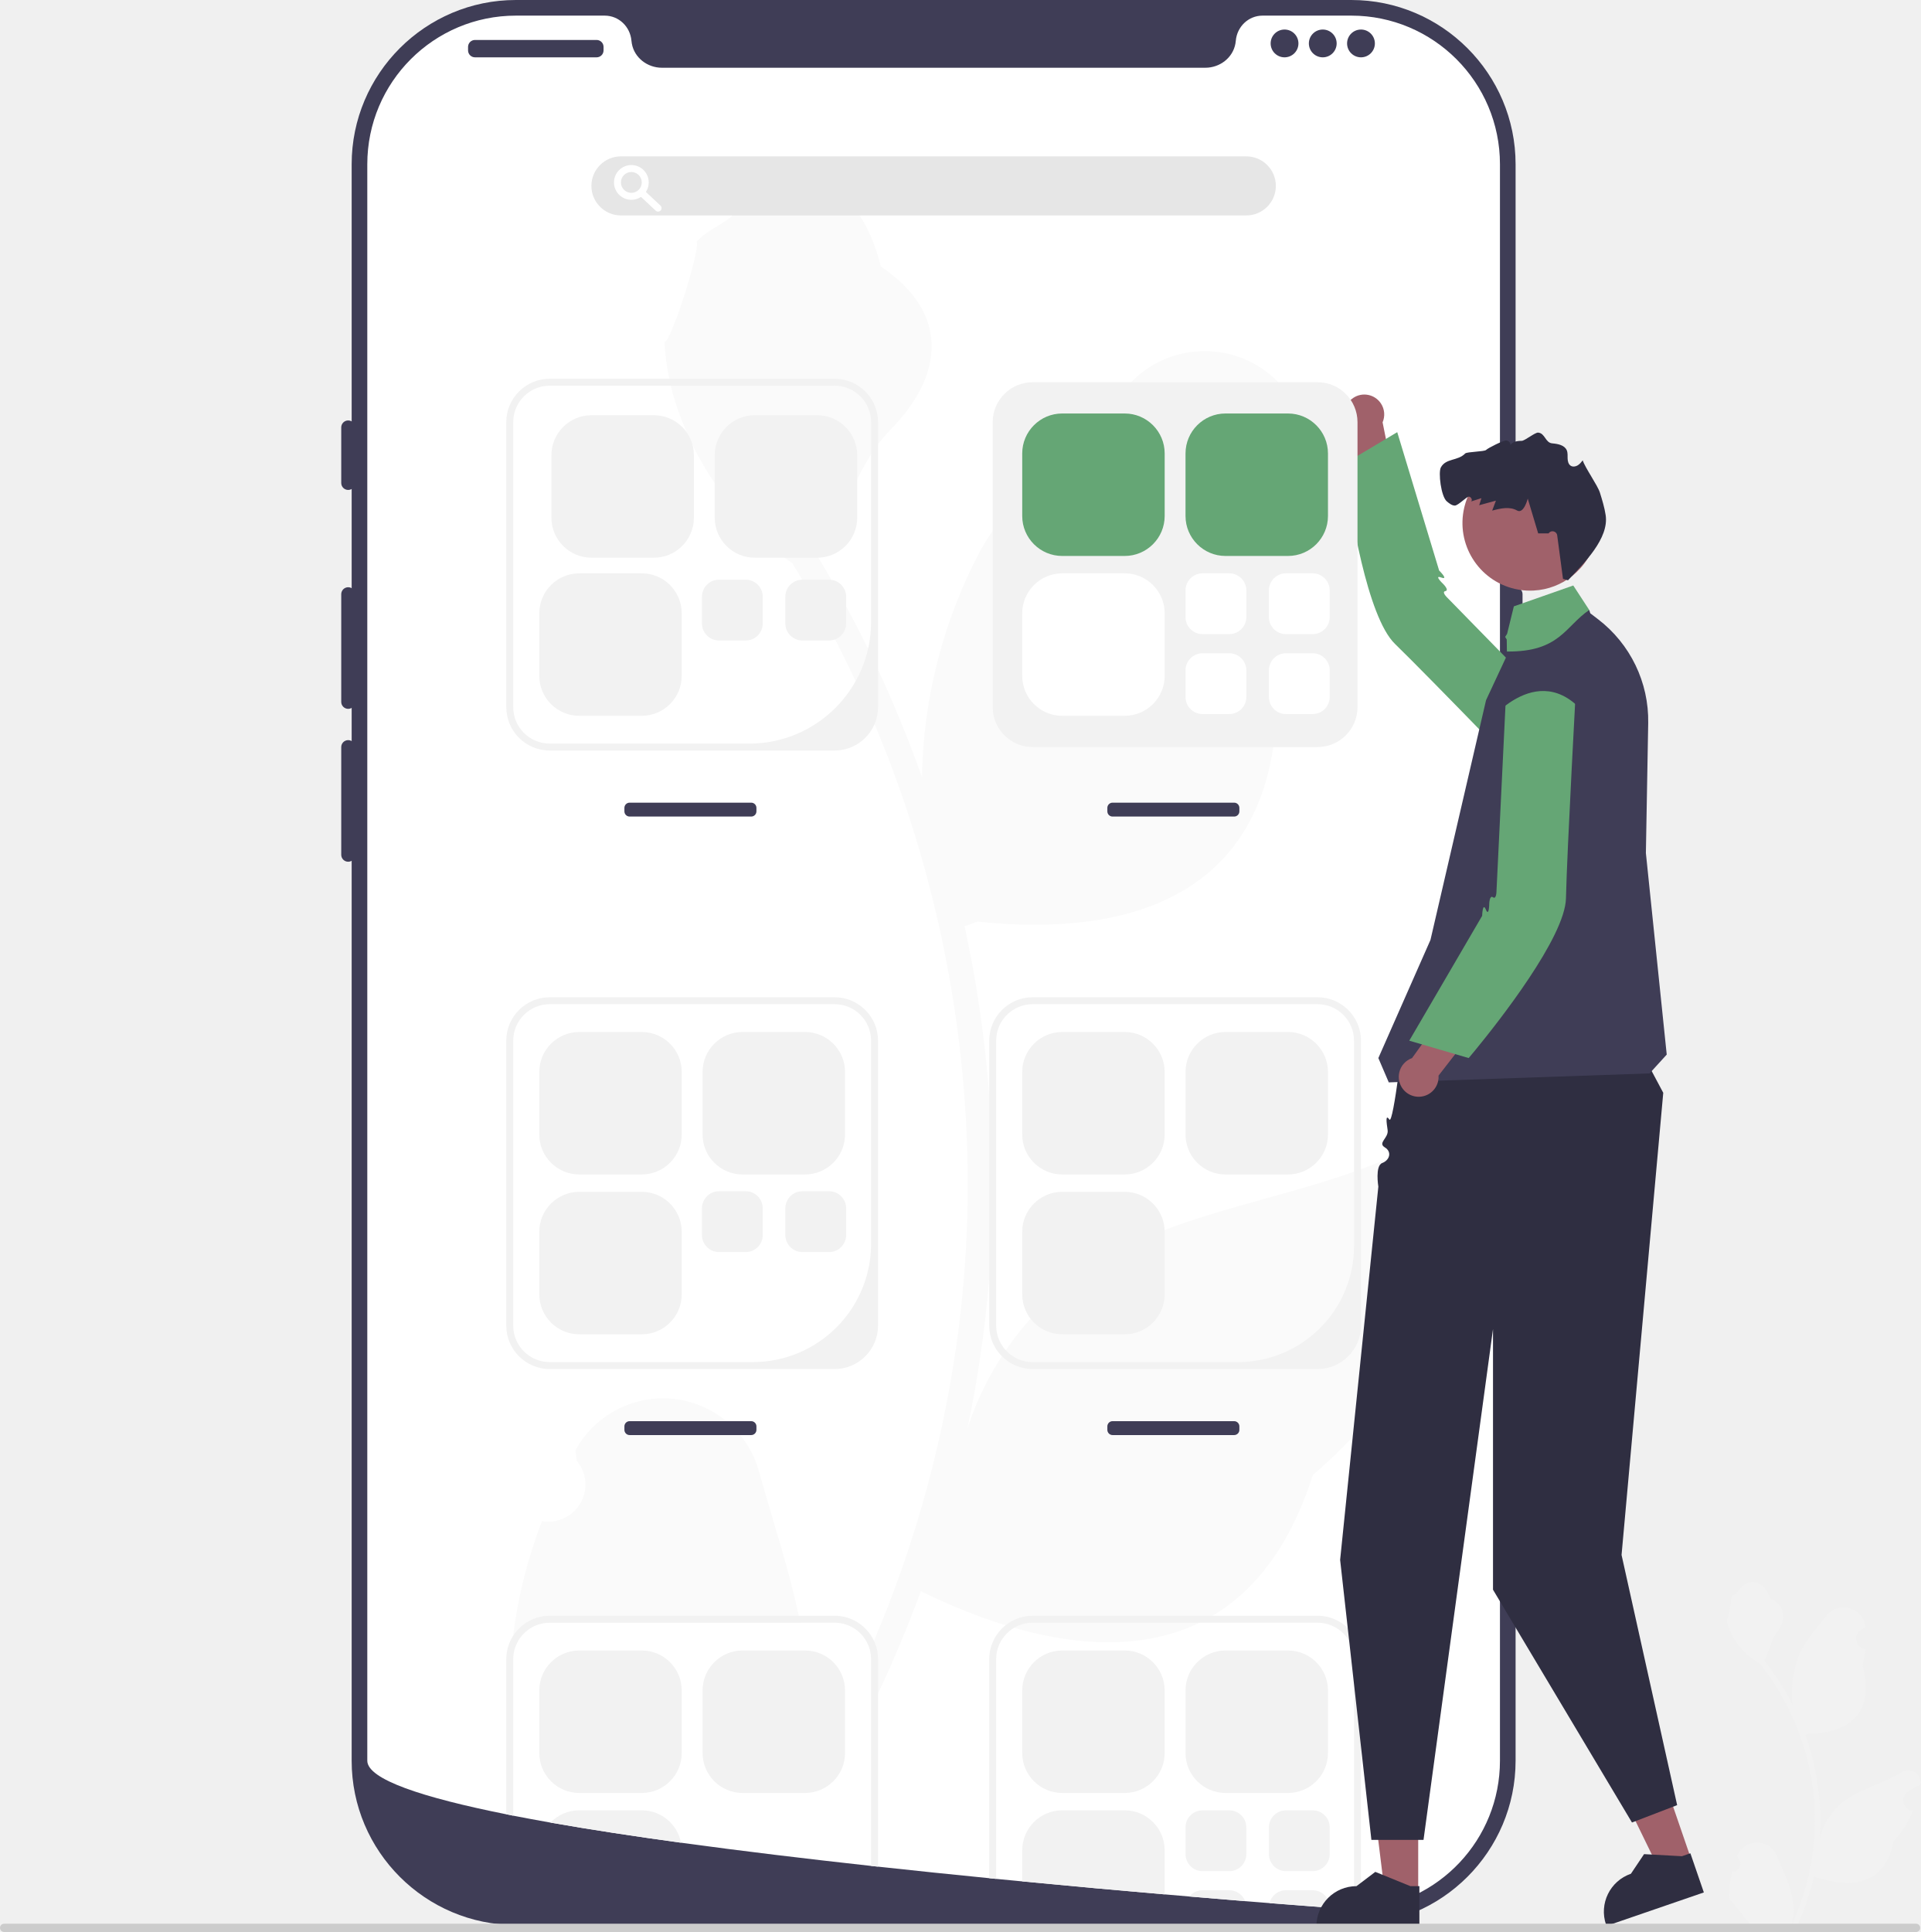
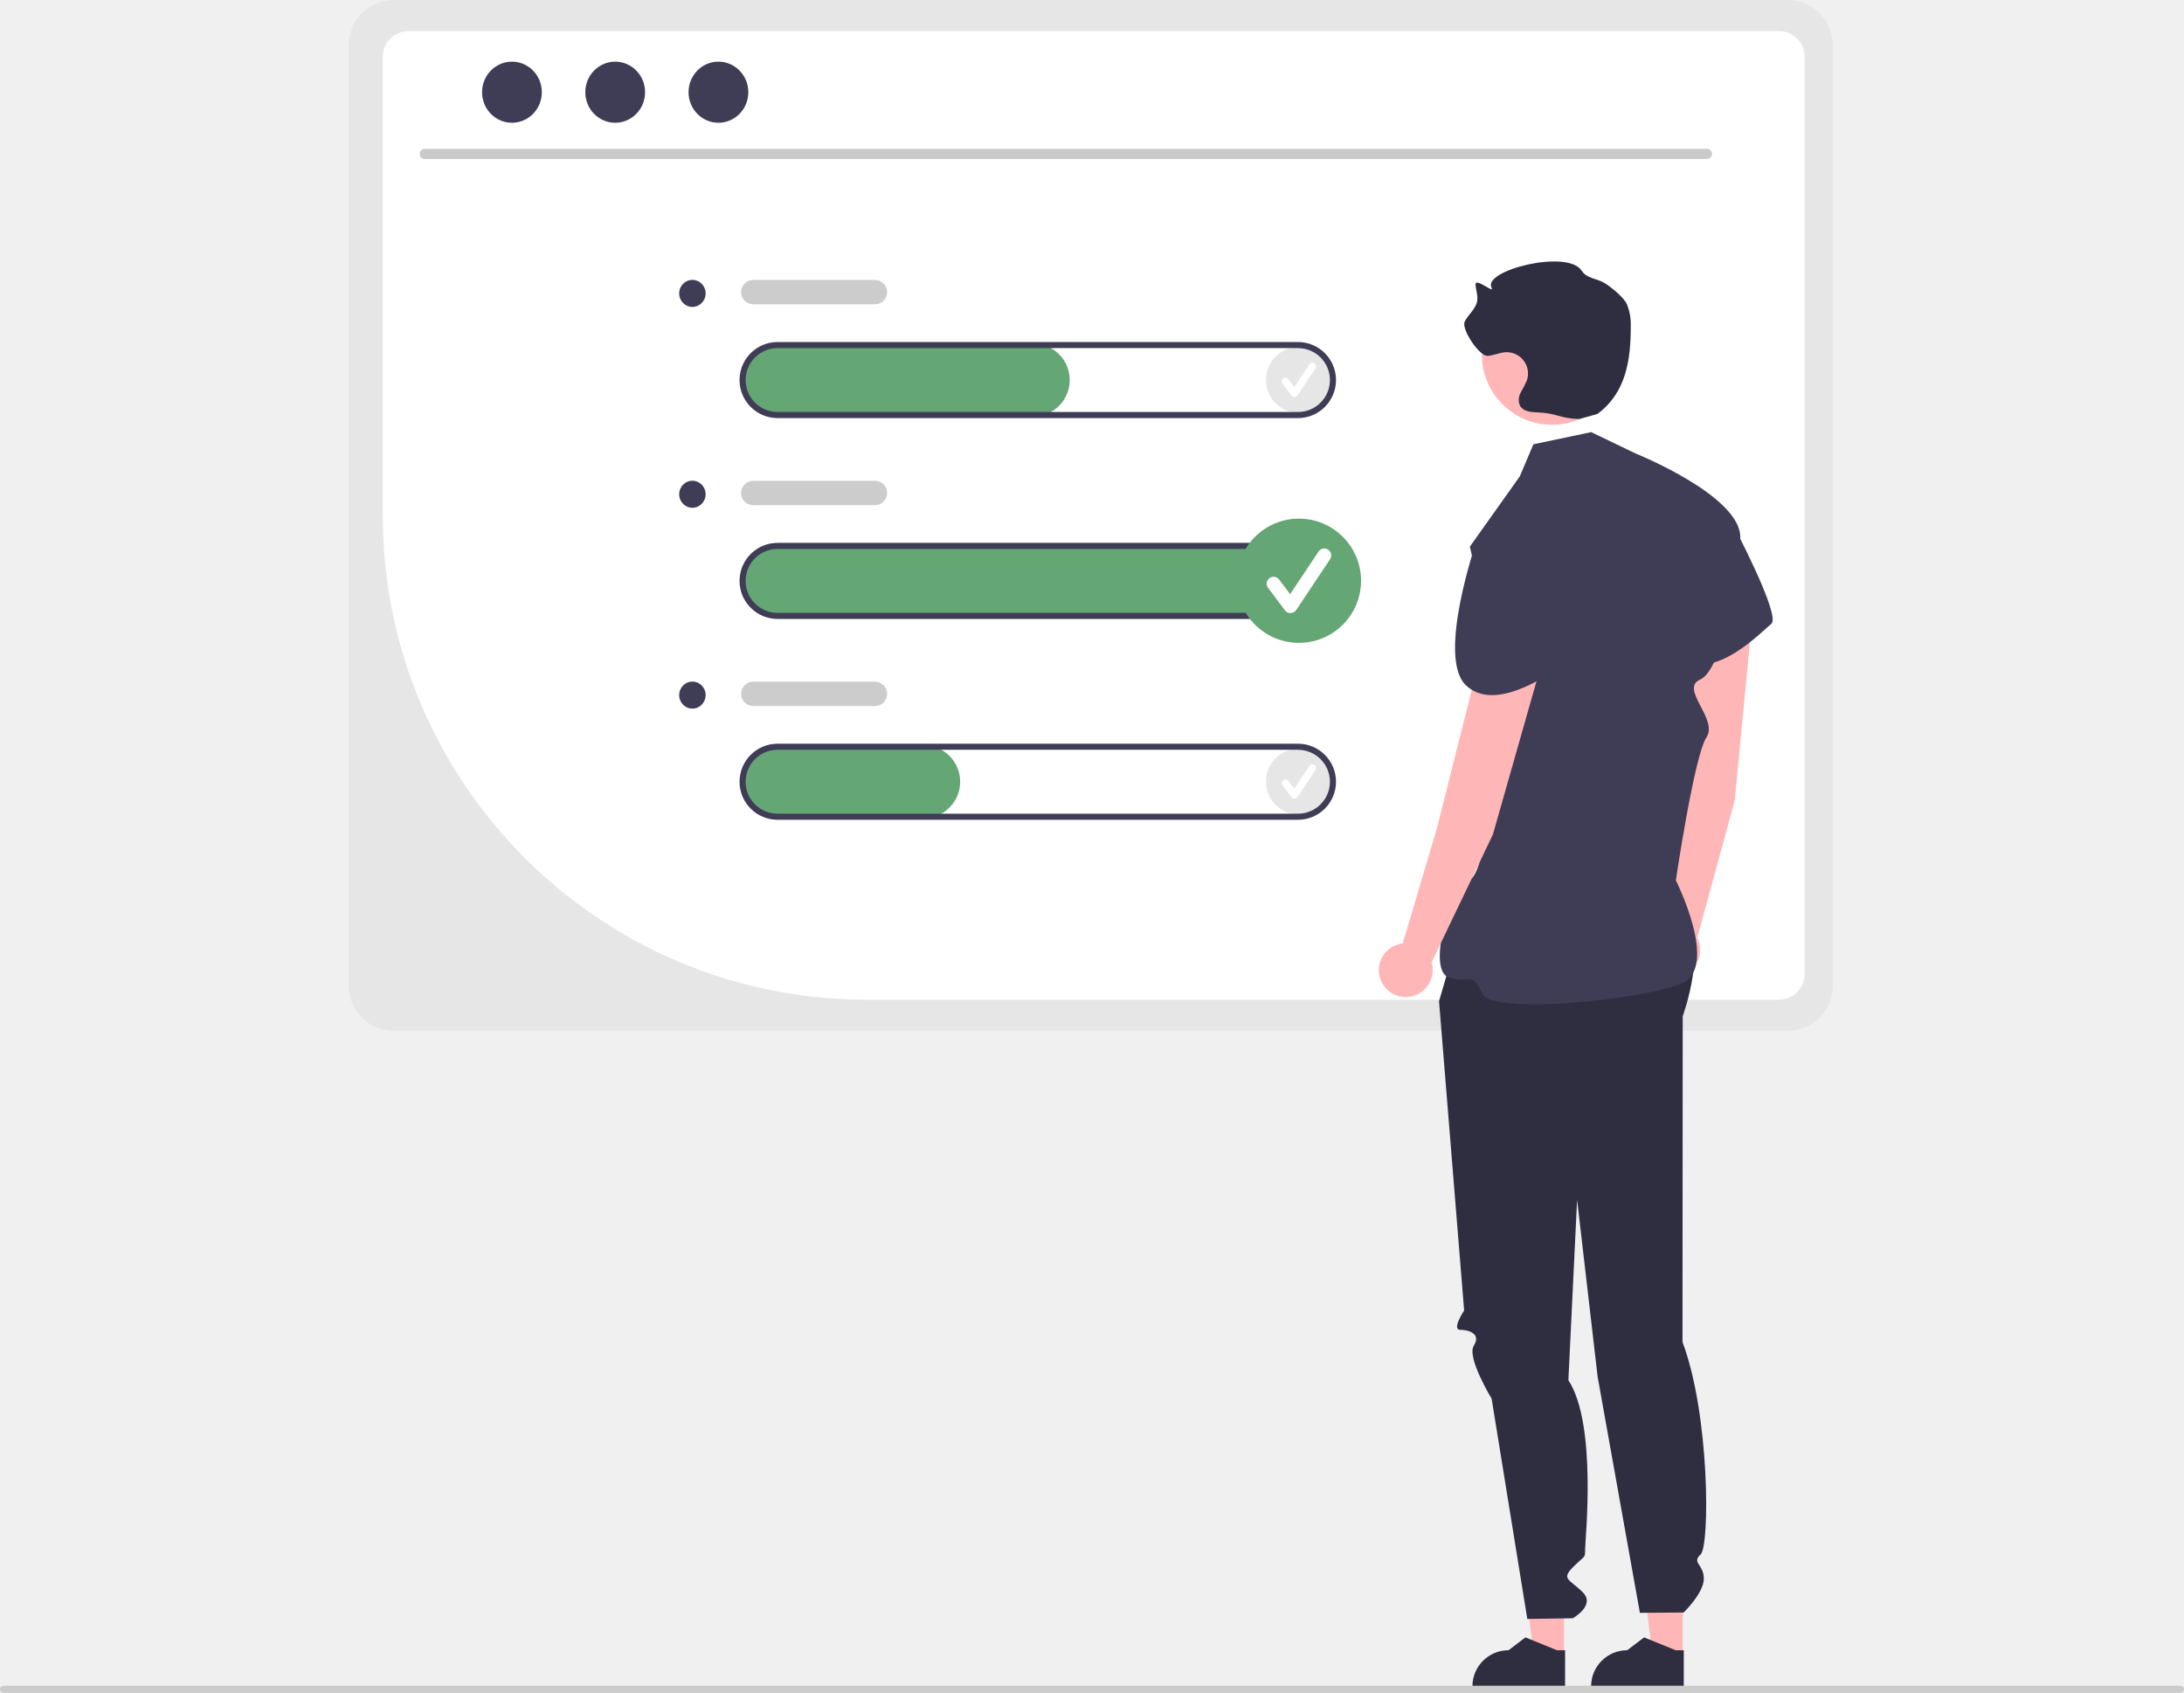
- <svg xmlns="http://www.w3.org/2000/svg" width="552.81" height="556.013" viewBox="0 0 552.81 556.013">
-   <path d="M388.939,554H148.491c-26.068,0-47.276-21.208-47.276-47.276V47.276C101.215,21.208,122.423,0,148.491,0h240.449c26.067,0,47.275,21.208,47.275,47.276V506.724c0,26.068-21.208,47.276-47.275,47.276Z" fill="#3f3d56" />
-   <path d="M436.215,169c-1.103,0-2,.897-2,2v64c0,1.103,.897,2,2,2s2-.897,2-2v-64c0-1.103-.897-2-2-2Z" fill="#3f3d56" />
-   <path d="M431.715,47.276V506.716c0,22.69-17.66,41.25-39.99,42.69h-.01c-.33,.02-.66,.04-1,.05-.59,.03-1.18,.04-1.78,.04,0,0-2.2-.16-6.22-.46-4.06-.3-9.97-.75-17.34-1.34-2.21-.17-4.54-.36-7-.56-4.9-.4-10.28-.84-16.05-1.34-2.3-.19-4.68-.4-7.11-.61-12.42-1.07-26.33-2.32-41-3.74-2.48-.23-4.98-.47-7.5-.72-.66-.07-1.33-.13-2-.2-10.46-1.03-21.21-2.14-32-3.32-.67-.07-1.34-.14-2-.21-18.59-2.05-37.25-4.28-54.71-6.68-13.43-1.84-26.15-3.78-37.57-5.79-3.72-.66-7.3-1.32-10.72-1.99-.67-.13-1.34-.26-2-.4-24.17-4.84-40-10.06-40-15.42V47.276c0-23.63,19.15-42.78,42.78-42.78h25.54c4.08,0,7.36,3.18,7.71,7.25,.03,.27,.06,.54,.11,.81,.74,4.09,4.49,6.94,8.65,6.94h156.42c4.16,0,7.91-2.85,8.65-6.94,.05-.27,.08-.54,.11-.81,.35-4.07,3.63-7.25,7.71-7.25h25.54c23.63,0,42.78,19.15,42.78,42.78Z" fill="#fff" />
-   <path d="M229.895,465c.15,.67,.28,1.33,.41,2h-72.09c-4.66,0-8.62,3.05-9.99,7.26-.27-.44-.55-.88-.82-1.32v-.01c.08-.7,.16-1.4,.25-2.1,1.43-11.31,4.23-22.42,8.34-33.06,5.81,1,11.34-2.9,12.35-8.71,.53-3.1-.33-6.29-2.36-8.7l-.36-2.97,.37-.66c7.95-13.71,25.51-18.37,39.21-10.42,6.51,3.77,11.28,9.96,13.27,17.22,3.78,13.71,8.48,27.55,11.42,41.47Z" fill="#fafafa" />
-   <path d="M423.995,352.05l-.18,.65c-3.91,1.05-7.75,2.34-11.49,3.86-2.14,.88-4.25,1.83-6.33,2.86-7.16,3.58-10.06,12.28-6.47,19.44,1.81,3.63,5.07,6.33,8.98,7.45l.28,.08,.6,.17c-8.26,14.35-18.92,27.18-31.52,37.92-18.15,57.01-65.28,56.71-112.81,33.47l-.03-.01c-3.66,10-7.77,19.81-12.31,29.43-.66,1.39-1.32,2.77-2,4.15v-14.02c0-.9-.11-1.78-.33-2.61,.4-.89,.78-1.78,1.16-2.68,12.21-28.72,20.45-59.07,24.41-90.2,1.53-12.15,2.38-24.37,2.55-36.61,.13-10.03-.19-20.05-.94-30.05-4.16-54.28-21.13-106.8-49.53-153.25-15.19-10.95-26.66-26.3-32.86-43.97-2.26-6.35-3.58-13-3.93-19.74,1.81,.48,10.44-26.91,9.26-28.8,3.06-3.57,7.89-4.93,11.17-8.37,16.3-17.14,35.08-11.42,41.87,15.5,20.04,13.49,18,31.43,2.7,47.01-9.73,9.91-12.75,24.59-21.55,35.4,.63,1.06,1.3,2.1,1.93,3.16,11.56,19.46,21.18,40,28.73,61.34,.38-22.79,6.16-45.17,16.87-65.29,10.64-18.67,28.03-33.33,43.65-48.67,11.56-11.52,30.28-11.49,41.8,.07,5.53,5.55,8.63,13.07,8.63,20.9l-.02,.76c-2.14,.88-4.25,1.83-6.33,2.86-7.16,3.58-10.05,12.29-6.47,19.44,1.81,3.63,5.07,6.34,8.98,7.45l.28,.08c-1.62,7.13-3.77,14.12-6.45,20.92,8.88,69.03-31.51,88.69-84.94,83.08-1.26,.46-2.48,.92-3.73,1.34,6.52,29.95,9.11,60.63,7.71,91.24-.88,18.06-3.22,36.02-6.99,53.7l.17-.62c6.36-19.39,19.21-35.99,36.39-47,25.49-16.07,59-18.95,85.84-31.07,8.29-3.96,18.21-.45,22.17,7.84,1.7,3.55,2.08,7.58,1.08,11.39Z" fill="#fafafa" />
-   <path d="M100.215,121c-1.103,0-2,.897-2,2v16c0,1.103,.897,2,2,2s2-.897,2-2v-16c0-1.103-.897-2-2-2Z" fill="#3f3d56" />
-   <path d="M100.215,169c-1.103,0-2,.897-2,2v31c0,1.103,.897,2,2,2s2-.897,2-2v-31c0-1.103-.897-2-2-2Z" fill="#3f3d56" />
-   <path d="M100.215,213c-1.103,0-2,.897-2,2v31c0,1.103,.897,2,2,2s2-.897,2-2v-31c0-1.103-.897-2-2-2Z" fill="#3f3d56" />
-   <rect x="134.715" y="11.5" width="39" height="5" rx="2" ry="2" fill="#3f3d56" />
-   <circle cx="369.715" cy="12.5" r="4" fill="#3f3d56" />
-   <circle cx="380.715" cy="12.5" r="4" fill="#3f3d56" />
-   <circle cx="391.715" cy="12.5" r="4" fill="#3f3d56" />
-   <path d="M358.715,62H178.715c-4.687,0-8.5-3.813-8.5-8.5s3.813-8.5,8.5-8.5h180c4.687,0,8.5,3.813,8.5,8.5s-3.813,8.5-8.5,8.5Z" fill="#e6e6e6" />
-   <path d="M181.715,57.5c-2.757,0-5-2.243-5-5s2.243-5,5-5,5,2.243,5,5-2.243,5-5,5Zm0-8c-1.654,0-3,1.346-3,3s1.346,3,3,3,3-1.346,3-3-1.346-3-3-3Z" fill="#fff" />
-   <path d="M189.408,60.898c-.245,0-.491-.089-.684-.271l-4.693-4.398c-.403-.377-.424-1.01-.046-1.413,.377-.404,1.01-.424,1.413-.046l4.693,4.398c.403,.377,.424,1.01,.046,1.413-.197,.21-.463,.316-.729,.316Z" fill="#fff" />
-   <path d="M181.215,231c-.827,0-1.5,.673-1.5,1.5v1c0,.827,.673,1.5,1.5,1.5h35c.827,0,1.5-.673,1.5-1.5v-1c0-.827-.673-1.5-1.5-1.5h-35Z" fill="#3f3d56" />
-   <path d="M240.215,216h-82c-6.893,0-12.5-5.607-12.5-12.5V121.5c0-6.893,5.607-12.5,12.5-12.5h82c6.893,0,12.5,5.607,12.5,12.5v82c0,6.893-5.607,12.5-12.5,12.5Zm-82-105c-5.799,0-10.5,4.701-10.5,10.5v82c0,5.799,4.701,10.5,10.5,10.5h57.439c19.364,0,35.061-15.697,35.061-35.061v-57.439c0-5.799-4.701-10.5-10.5-10.5h-82Z" fill="#f2f2f2" />
-   <g>
-     <path d="M170.215,119.5c-6.341,0-11.5,5.159-11.5,11.5v18c0,6.341,5.159,11.5,11.5,11.5h18c6.341,0,11.5-5.159,11.5-11.5v-18c0-6.341-5.159-11.5-11.5-11.5h-18Z" fill="#f2f2f2" />
-     <path d="M217.215,119.5c-6.341,0-11.5,5.159-11.5,11.5v18c0,6.341,5.159,11.5,11.5,11.5h18c6.341,0,11.5-5.159,11.5-11.5v-18c0-6.341-5.159-11.5-11.5-11.5h-18Z" fill="#f2f2f2" />
-     <path d="M166.715,165c-6.341,0-11.5,5.159-11.5,11.5v18c0,6.341,5.159,11.5,11.5,11.5h18c6.341,0,11.5-5.159,11.5-11.5v-18c0-6.341-5.159-11.5-11.5-11.5h-18Z" fill="#f2f2f2" />
-   </g>
-   <path d="M320.215,231c-.827,0-1.5,.673-1.5,1.5v1c0,.827,.673,1.5,1.5,1.5h35c.827,0,1.5-.673,1.5-1.5v-1c0-.827-.673-1.5-1.5-1.5h-35Z" fill="#3f3d56" />
-   <path d="M181.215,409c-.827,0-1.5,.673-1.5,1.5v1c0,.827,.673,1.5,1.5,1.5h35c.827,0,1.5-.673,1.5-1.5v-1c0-.827-.673-1.5-1.5-1.5h-35Z" fill="#3f3d56" />
-   <path d="M240.215,394h-82c-6.893,0-12.5-5.607-12.5-12.5v-82c0-6.893,5.607-12.5,12.5-12.5h82c6.893,0,12.5,5.607,12.5,12.5v82c0,6.893-5.607,12.5-12.5,12.5Zm-82-105c-5.799,0-10.5,4.701-10.5,10.5v82c0,5.799,4.701,10.5,10.5,10.5h58.439c18.811,0,34.061-15.25,34.061-34.061v-58.439c0-5.799-4.701-10.5-10.5-10.5h-82Z" fill="#f2f2f2" />
-   <path d="M166.715,297c-6.341,0-11.5,5.159-11.5,11.5v18c0,6.341,5.159,11.5,11.5,11.5h18c6.341,0,11.5-5.159,11.5-11.5v-18c0-6.341-5.159-11.5-11.5-11.5h-18Z" fill="#f2f2f2" />
-   <path d="M213.715,297c-6.341,0-11.5,5.159-11.5,11.5v18c0,6.341,5.159,11.5,11.5,11.5h18c6.341,0,11.5-5.159,11.5-11.5v-18c0-6.341-5.159-11.5-11.5-11.5h-18Z" fill="#f2f2f2" />
-   <path d="M166.715,343c-6.341,0-11.5,5.159-11.5,11.5v18c0,6.341,5.159,11.5,11.5,11.5h18c6.341,0,11.5-5.159,11.5-11.5v-18c0-6.341-5.159-11.5-11.5-11.5h-18Z" fill="#f2f2f2" />
-   <path d="M320.215,409c-.827,0-1.5,.673-1.5,1.5v1c0,.827,.673,1.5,1.5,1.5h35c.827,0,1.5-.673,1.5-1.5v-1c0-.827-.673-1.5-1.5-1.5h-35Z" fill="#3f3d56" />
-   <path d="M379.215,394h-82c-6.893,0-12.5-5.607-12.5-12.5v-82c0-6.893,5.607-12.5,12.5-12.5h82c6.893,0,12.5,5.607,12.5,12.5v82c0,6.893-5.607,12.5-12.5,12.5Zm-82-105c-5.799,0-10.5,4.701-10.5,10.5v82c0,5.799,4.701,10.5,10.5,10.5h59.096c18.448,0,33.404-14.955,33.404-33.404v-59.096c0-5.799-4.701-10.5-10.5-10.5h-82Z" fill="#f2f2f2" />
-   <path d="M305.715,297c-6.341,0-11.5,5.159-11.5,11.5v18c0,6.341,5.159,11.5,11.5,11.5h18c6.341,0,11.5-5.159,11.5-11.5v-18c0-6.341-5.159-11.5-11.5-11.5h-18Z" fill="#f2f2f2" />
-   <path d="M352.715,297c-6.341,0-11.5,5.159-11.5,11.5v18c0,6.341,5.159,11.5,11.5,11.5h18c6.341,0,11.5-5.159,11.5-11.5v-18c0-6.341-5.159-11.5-11.5-11.5h-18Z" fill="#f2f2f2" />
-   <path d="M305.715,343c-6.341,0-11.5,5.159-11.5,11.5v18c0,6.341,5.159,11.5,11.5,11.5h18c6.341,0,11.5-5.159,11.5-11.5v-18c0-6.341-5.159-11.5-11.5-11.5h-18Z" fill="#f2f2f2" />
-   <path d="M252.715,477.496v59.71c-.67-.07-1.34-.14-2-.21v-59.5c0-.9-.11-1.78-.33-2.61-1.16-4.53-5.28-7.89-10.17-7.89h-82c-4.66,0-8.62,3.05-9.99,7.26-.33,1.02-.51,2.11-.51,3.24v45.04c-.67-.13-1.34-.26-2-.4v-44.64c0-2.45,.71-4.74,1.94-6.67,2.22-3.5,6.12-5.83,10.56-5.83h82c5,0,9.32,2.95,11.33,7.21,.75,1.6,1.17,3.4,1.17,5.29Z" fill="#f2f2f2" />
-   <path d="M184.715,475h-18c-6.34,0-11.5,5.16-11.5,11.5v18c0,6.34,5.16,11.5,11.5,11.5h18c6.34,0,11.5-5.16,11.5-11.5v-18c0-6.34-5.16-11.5-11.5-11.5Z" fill="#f2f2f2" />
-   <path d="M231.715,475h-18c-6.34,0-11.5,5.16-11.5,11.5v18c0,6.34,5.16,11.5,11.5,11.5h18c6.34,0,11.5-5.16,11.5-11.5v-18c0-6.34-5.16-11.5-11.5-11.5Z" fill="#f2f2f2" />
-   <path d="M184.715,520.996h-18c-3.25,0-6.19,1.36-8.28,3.53,11.42,2.01,24.14,3.95,37.57,5.79-1.02-5.3-5.69-9.32-11.29-9.32Z" fill="#f2f2f2" />
-   <path d="M391.715,477.496v71.96h-2v-71.96c0-5.79-4.71-10.5-10.5-10.5h-82c-5.79,0-10.5,4.71-10.5,10.5v63.23c-.66-.07-1.33-.13-2-.2v-63.03c0-6.89,5.61-12.5,12.5-12.5h82c6.89,0,12.5,5.61,12.5,12.5Z" fill="#f2f2f2" />
-   <path d="M323.715,475h-18c-6.34,0-11.5,5.16-11.5,11.5v18c0,6.34,5.16,11.5,11.5,11.5h18c6.34,0,11.5-5.16,11.5-11.5v-18c0-6.34-5.16-11.5-11.5-11.5Z" fill="#f2f2f2" />
-   <path d="M370.715,475h-18c-6.34,0-11.5,5.16-11.5,11.5v18c0,6.34,5.16,11.5,11.5,11.5h18c6.34,0,11.5-5.16,11.5-11.5v-18c0-6.34-5.16-11.5-11.5-11.5Z" fill="#f2f2f2" />
-   <path d="M323.715,520.996h-18c-6.34,0-11.5,5.16-11.5,11.5v8.95c14.67,1.42,28.58,2.67,41,3.74v-12.69c0-6.34-5.16-11.5-11.5-11.5Z" fill="#f2f2f2" />
-   <path d="M206.944,342.829c-2.707,0-4.909,2.202-4.909,4.909v7.683c0,2.707,2.202,4.909,4.909,4.909h7.683c2.707,0,4.909-2.202,4.909-4.909v-7.683c0-2.707-2.202-4.909-4.909-4.909h-7.683Z" fill="#f2f2f2" />
-   <path d="M230.944,342.829c-2.707,0-4.909,2.202-4.909,4.909v7.683c0,2.707,2.202,4.909,4.909,4.909h7.683c2.707,0,4.909-2.202,4.909-4.909v-7.683c0-2.707-2.202-4.909-4.909-4.909h-7.683Z" fill="#f2f2f2" />
-   <path d="M206.944,166.829c-2.707,0-4.909,2.202-4.909,4.909v7.683c0,2.707,2.202,4.909,4.909,4.909h7.683c2.707,0,4.909-2.202,4.909-4.909v-7.683c0-2.707-2.202-4.909-4.909-4.909h-7.683Z" fill="#f2f2f2" />
-   <path d="M230.944,166.829c-2.707,0-4.909,2.202-4.909,4.909v7.683c0,2.707,2.202,4.909,4.909,4.909h7.683c2.707,0,4.909-2.202,4.909-4.909v-7.683c0-2.707-2.202-4.909-4.909-4.909h-7.683Z" fill="#f2f2f2" />
-   <path d="M353.805,521h-7.68c-2.71,0-4.91,2.2-4.91,4.91v7.68c0,2.71,2.2,4.91,4.91,4.91h7.68c2.71,0,4.91-2.2,4.91-4.91v-7.68c0-2.71-2.2-4.91-4.91-4.91Z" fill="#f2f2f2" />
-   <path d="M377.805,521h-7.68c-2.71,0-4.91,2.2-4.91,4.91v7.68c0,2.71,2.2,4.91,4.91,4.91h7.68c2.71,0,4.91-2.2,4.91-4.91v-7.68c0-2.71-2.2-4.91-4.91-4.91Z" fill="#f2f2f2" />
-   <path d="M353.805,543.996h-7.68c-1.53,0-2.9,.7-3.8,1.8,5.77,.5,11.15,.94,16.05,1.34-.7-1.84-2.48-3.14-4.57-3.14Z" fill="#f2f2f2" />
-   <path d="M377.805,543.996h-7.68c-2.29,0-4.22,1.57-4.75,3.7,7.37,.59,13.28,1.04,17.34,1.34v-.13c0-2.71-2.2-4.91-4.91-4.91Z" fill="#f2f2f2" />
-   <g>
-     <g>
-       <path d="M397.936,121.544l3.367,16.788-9.322,3.261-2.928-17.876c-.429-.35-.814-.767-1.138-1.251-1.762-2.63-1.058-6.19,1.572-7.951,2.63-1.762,6.19-1.058,7.951,1.572,1.123,1.677,1.24,3.731,.498,5.457Z" fill="#a0616a" />
-       <path d="M446.683,231.467l13.645-14.698-43.743-44.744s-1.787-1.68-.58-1.913-.619-2.042-.619-2.042c0,0-2.849-2.706-.564-1.862s-.611-2.018-.611-2.018l-10.245-33.819-1.817-5.998-15.3,9.132s.136,1.161,.406,3.141c1.365,9.991,6.16,40.837,14.257,48.676,9.701,9.393,45.171,46.145,45.171,46.145Z" fill="#65a675" />
-     </g>
-     <g>
-       <polygon points="408.186 544.675 398.548 544.674 393.964 507.5 408.188 507.501 408.186 544.675" fill="#a0616a" />
-       <path d="M408.525,554.729l-29.637-.001v-.375c0-6.371,5.165-11.535,11.535-11.535h.001l5.414-4.107,10.1,4.108,2.587,0-0,11.91Z" fill="#2f2e41" />
-     </g>
-     <g>
-       <polygon points="486.809 535.228 477.695 538.362 461.269 504.701 474.72 500.075 486.809 535.228" fill="#a0616a" />
-       <path d="M490.4,544.625l-28.026,9.638-.122-.354c-2.072-6.024,1.132-12.588,7.156-14.66l.001-0,3.783-5.644,10.887,.599,2.446-.841,3.873,11.263Z" fill="#2f2e41" />
-     </g>
-     <path d="M468.825,295.916h-64.63s-3.146,27.981-4.313,26.283-.829,.768-.498,3.035-2.96,3.665-.815,4.966,1.375,3.713-.74,4.507-1.115,6.794-1.115,6.794l-11,107.417,9,80.583h15l20-147v75l40,67,13-5-16-72,12-133-9.89-18.584Z" fill="#2f2e41" />
-     <path d="M479.715,303.5l-4.94,5.42-75.06,2.58-3-7,15-34,16-69,7-15v-1.65c0-.23-.054-.458-.157-.664h0c-.43-.859,.058-1.894,.994-2.111l.163-2.576-2,1,13-6,10.7,1.05,.3,.95,2.23,1.71c9.29,7.1,14.65,18.19,14.44,29.88l-.67,37.41,6,58Z" fill="#3f3d56" />
-     <path d="M435.976,169.478c.446,.103,.892,.192,1.338,.261,1.386,.226,2.772,.295,4.124,.213,4.104-.213,7.974-1.729,11.103-4.227,3.308-2.635,5.778-6.361,6.814-10.795,2.436-10.465-4.076-20.937-14.541-23.373-10.314-2.409-20.628,3.877-23.264,14.075-.041,.158-.082,.309-.117,.467-2.436,10.472,4.069,20.937,14.541,23.38Z" fill="#a0616a" />
-     <g>
-       <path d="M406.406,304.513l10.013-13.889,8.732,4.613-11.109,14.308c.035,.552-.008,1.118-.142,1.685-.729,3.08-3.816,4.986-6.897,4.258-3.08-.729-4.986-3.816-4.258-6.897,.465-1.964,1.89-3.447,3.66-4.078Z" fill="#a0616a" />
-       <path d="M453.801,194h-20.055l-3.031,62.5s-.016,2.453-1.008,1.726-1.076,1.843-1.076,1.843c0,0-.045,3.929-.981,1.68s-1.063,1.821-1.063,1.821l-17.815,30.517-3.16,5.413,17.102,5s.758-.889,2.026-2.435c6.393-7.798,25.738-32.298,25.974-43.565,.283-13.5,3.087-64.5,3.087-64.5Z" fill="#65a675" />
-     </g>
-     <path d="M427.715,208.5s16-21,30-1l-3-26-15.301-2.818c-.897-.096-1.672,.624-1.642,1.526l-10.057,28.292Z" fill="#3f3d56" />
-     <path d="M433.715,187.5l-.05-3.46-.46-.74,.51-.8,.08-.18,1.92-7.82,17.1-6,4.6,7.05c-6.91,4.66-8.48,12.12-23.7,11.95Z" fill="#65a675" />
-     <path d="M449.858,166.588l-1.667-12.514c-.165-1.242-1.781-1.616-2.476-.574h-3l-3-10s-1.144,4.527-3.078,3.417c-2.129-1.222-4.795-.609-7.164,.036l1.081-2.872-4.815,1.317,.646-2.038-2.993,.959c.514-.383,.051-1.294-.583-1.393s-3.094,2.575-4.094,2.575c-.824,0-1.636-.661-2.272-1.185-1.688-1.39-2.53-8.366-1.728-9.815,1.488-2.687,4.863-1.794,7-4,.476-.492,5.516-.516,6-1,.597-.597,4.916-2.731,5.76-2.739s1.643,1.049,1.093,1.69c.392-1.272,2.028-1.6,3.359-1.574,.936,.018,3.854-2.459,4.787-2.377,2.009,.178,2.034,2.915,4.043,3.093,1.623,.143,3.549,.496,4.188,1.994,.312,.732,.219,1.563,.242,2.358s.231,1.683,.909,2.1c.59,.364,1.38,.247,1.975-.109s1.038-.913,1.467-1.457c.649,2.101,4.298,7.201,4.948,9.302,.657,2.125,1.316,4.26,1.651,6.458,1.021,6.703-6.196,13.826-10.842,18.765" fill="#2f2e41" />
-   </g>
-   <path d="M297.215,110c-6.341,0-11.5,5.159-11.5,11.5v82c0,6.341,5.159,11.5,11.5,11.5h82c6.341,0,11.5-5.159,11.5-11.5V121.5c0-6.341-5.159-11.5-11.5-11.5h-82Z" fill="#f2f2f2" />
-   <path d="M305.715,119c-6.341,0-11.5,5.159-11.5,11.5v18c0,6.341,5.159,11.5,11.5,11.5h18c6.341,0,11.5-5.159,11.5-11.5v-18c0-6.341-5.159-11.5-11.5-11.5h-18Z" fill="#65a675" />
-   <path d="M352.715,119c-6.341,0-11.5,5.159-11.5,11.5v18c0,6.341,5.159,11.5,11.5,11.5h18c6.341,0,11.5-5.159,11.5-11.5v-18c0-6.341-5.159-11.5-11.5-11.5h-18Z" fill="#65a675" />
-   <path d="M305.715,165c-6.341,0-11.5,5.159-11.5,11.5v18c0,6.341,5.159,11.5,11.5,11.5h18c6.341,0,11.5-5.159,11.5-11.5v-18c0-6.341-5.159-11.5-11.5-11.5h-18Z" fill="#fff" />
-   <g>
-     <path d="M346.123,165c-2.707,0-4.909,2.202-4.909,4.909v7.683c0,2.707,2.202,4.909,4.909,4.909h7.683c2.707,0,4.909-2.202,4.909-4.909v-7.683c0-2.707-2.202-4.909-4.909-4.909h-7.683Z" fill="#fff" />
-     <path d="M370.123,165c-2.707,0-4.909,2.202-4.909,4.909v7.683c0,2.707,2.202,4.909,4.909,4.909h7.683c2.707,0,4.909-2.202,4.909-4.909v-7.683c0-2.707-2.202-4.909-4.909-4.909h-7.683Z" fill="#fff" />
-     <path d="M346.123,188c-2.707,0-4.909,2.202-4.909,4.909v7.683c0,2.707,2.202,4.909,4.909,4.909h7.683c2.707,0,4.909-2.202,4.909-4.909v-7.683c0-2.707-2.202-4.909-4.909-4.909h-7.683Z" fill="#fff" />
-     <path d="M370.123,188c-2.707,0-4.909,2.202-4.909,4.909v7.683c0,2.707,2.202,4.909,4.909,4.909h7.683c2.707,0,4.909-2.202,4.909-4.909v-7.683c0-2.707-2.202-4.909-4.909-4.909h-7.683Z" fill="#fff" />
-   </g>
-   <g>
-     <path d="M498.551,538.68c2.066,.129,3.208-2.437,1.645-3.933l-.155-.618c.02-.05,.041-.099,.062-.148,2.089-4.982,9.17-4.947,11.241,.042,1.839,4.428,4.179,8.864,4.756,13.546,.258,2.067,.142,4.172-.316,6.2,4.308-9.411,6.575-19.687,6.575-30.021,0-2.597-.142-5.193-.433-7.783-.239-2.119-.568-4.224-.995-6.31-2.306-11.277-7.299-22.018-14.5-30.99-3.462-1.892-6.349-4.851-8.093-8.397-.626-1.279-1.117-2.655-1.35-4.056,.394,.052,1.486-5.949,1.188-6.317,.549-.833,1.532-1.247,2.131-2.06,2.982-4.043,7.091-3.337,9.236,2.157,4.582,2.313,4.627,6.148,1.815,9.837-1.789,2.347-2.035,5.522-3.604,8.035,.162,.207,.329,.407,.491,.614,2.961,3.798,5.522,7.88,7.681,12.169-.61-4.766,.291-10.508,1.826-14.21,1.748-4.217,5.025-7.769,7.91-11.415,3.466-4.379,10.573-2.468,11.184,3.083,.006,.054,.012,.107,.017,.161-.429,.242-.848,.499-1.259,.77-2.339,1.547-1.531,5.174,1.241,5.602l.063,.01c-.155,1.544-.42,3.074-.807,4.579,3.702,14.316-4.29,19.53-15.701,19.764-.252,.129-.497,.258-.749,.381,1.156,3.255,2.08,6.594,2.764,9.979,.614,2.99,1.04,6.013,1.279,9.049,.297,3.83,.271,7.68-.052,11.503l.019-.136c.82-4.211,3.107-8.145,6.427-10.87,4.946-4.063,11.933-5.559,17.268-8.824,2.568-1.572,5.859,.459,5.411,3.437l-.022,.143c-.794,.323-1.569,.698-2.319,1.117-.429,.242-.848,.499-1.259,.77-2.339,1.547-1.531,5.174,1.241,5.602l.063,.01c.045,.006,.084,.013,.129,.019-1.363,3.236-3.262,6.239-5.639,8.829-2.315,12.497-12.256,13.683-22.89,10.044h-.006c-1.163,5.064-2.861,10.011-5.044,14.726h-18.02c-.065-.2-.123-.407-.181-.607,1.666,.103,3.346,.006,4.986-.297-1.337-1.641-2.674-3.294-4.011-4.935-.032-.032-.058-.065-.084-.097-.678-.84-1.363-1.673-2.041-2.512l-0-.001c-.042-2.578,.267-5.147,.879-7.64l.001-0Z" fill="#f2f2f2" />
-     <path d="M0,554.823c0,.66,.53,1.19,1.19,1.19H551.48c.66,0,1.19-.53,1.19-1.19,0-.66-.53-1.19-1.19-1.19H1.19c-.66,0-1.19,.53-1.19,1.19Z" fill="#ccc" />
-   </g>
+ <svg xmlns="http://www.w3.org/2000/svg" data-name="Layer 1" width="717.67" height="556.322" viewBox="0 0 717.67 556.322">
+   <path d="M338.564,710.879l7.71-12.39,1.54,7.08c.27,1.24.54,2.5.79,3.75,2.19-1.87,4.52-3.6,6.8-5.26q10.5-7.62,20.99-15.26l-2.19,12.7c-1.35,7.82-2.76,15.8-6.1,22.95-.37.81-.77,1.61-1.2,2.39h-32.54a10.486,10.486,0,0,1-.54-2.24.773.773,0,0,1-.01-.15C333.304,719.599,335.984,715.029,338.564,710.879Z" transform="translate(-241.165 -171.839)" fill="#f0f0f0" />
+   <path d="M828.559,171.839H370.562a14.868,14.868,0,0,0-14.844,14.844V495.741A14.858,14.858,0,0,0,370.562,510.585H828.559a14.858,14.858,0,0,0,14.844-14.844V186.683A14.868,14.868,0,0,0,828.559,171.839Z" transform="translate(-241.165 -171.839)" fill="#e6e6e6" />
+   <path d="M825.737,500.353H525.641A159.157,159.157,0,0,1,366.95,341.661v-151.146a8.456,8.456,0,0,1,8.438-8.455H825.737a8.456,8.456,0,0,1,8.438,8.455V491.914A8.448,8.448,0,0,1,825.737,500.353Z" transform="translate(-241.165 -171.839)" fill="#fff" />
+   <path d="M802.098,224.086H380.709a1.676,1.676,0,0,1,0-3.351H802.098a1.676,1.676,0,0,1,0,3.351Z" transform="translate(-241.165 -171.839)" fill="#cacaca" />
+   <ellipse cx="168.229" cy="30.3" rx="9.821" ry="10.04" fill="#3f3d56" />
+   <ellipse cx="202.155" cy="30.3" rx="9.821" ry="10.04" fill="#3f3d56" />
+   <ellipse cx="236.081" cy="30.3" rx="9.821" ry="10.04" fill="#3f3d56" />
+   <path d="M667.681,374.729H497.033a12.211,12.211,0,0,1-12.324-11.181,12.007,12.007,0,0,1,11.167-12.792q.402-.027.806-.028h171a12,12,0,0,1,0,24Z" transform="translate(-241.165 -171.839)" fill="#65a675" />
+   <circle cx="426.832" cy="124.841" r="10.841" fill="#e6e6e6" />
+   <path d="M666.518,302.323a1.206,1.206,0,0,1-.965-.482l-2.958-3.944a1.206,1.206,0,1,1,1.93-1.447l1.935,2.58,4.97-7.455a1.206,1.206,0,0,1,2.012,1.331l-.005.007-5.915,8.873a1.207,1.207,0,0,1-.97.537Z" transform="translate(-241.165 -171.839)" fill="#fff" />
+   <circle cx="426.832" cy="256.841" r="10.841" fill="#e6e6e6" />
+   <path d="M666.518,434.323a1.206,1.206,0,0,1-.965-.482l-2.958-3.944a1.206,1.206,0,1,1,1.93-1.447l1.935,2.58,4.97-7.455a1.206,1.206,0,0,1,2.012,1.331l-.005.007-5.915,8.873a1.207,1.207,0,0,1-.97.537Z" transform="translate(-241.165 -171.839)" fill="#fff" />
+   <path d="M580.681,308.729H497.033a12.211,12.211,0,0,1-12.324-11.181,12.007,12.007,0,0,1,11.167-12.792q.402-.027.806-.028h84a12,12,0,0,1,0,24Z" transform="translate(-241.165 -171.839)" fill="#65a675" />
+   <path d="M667.681,309.229h-171a12.5,12.5,0,0,1,0-25h171a12.5,12.5,0,0,1,0,25Zm-171-23a10.5,10.5,0,0,0,0,21h171a10.5,10.5,0,0,0,0-21Z" transform="translate(-241.165 -171.839)" fill="#3f3d56" />
+   <path d="M667.681,375.229h-171a12.5,12.5,0,0,1,0-25h171a12.5,12.5,0,0,1,0,25Zm-171-23a10.5,10.5,0,0,0,0,21h171a10.5,10.5,0,0,0,0-21Z" transform="translate(-241.165 -171.839)" fill="#3f3d56" />
+   <path d="M544.681,440.729H497.033a12.211,12.211,0,0,1-12.324-11.181,12.007,12.007,0,0,1,11.167-12.792q.402-.027.806-.028h48a12,12,0,0,1,0,24Z" transform="translate(-241.165 -171.839)" fill="#65a675" />
+   <path d="M667.681,441.229h-171a12.5,12.5,0,0,1,0-25h171a12.5,12.5,0,0,1,0,25Zm-171-23a10.5,10.5,0,0,0,0,21h171a10.5,10.5,0,0,0,0-21Z" transform="translate(-241.165 -171.839)" fill="#3f3d56" />
+   <path d="M528.682,271.839h-40a4,4,0,0,1,0-8h40a4,4,0,0,1,0,8Z" transform="translate(-241.165 -171.839)" fill="#ccc" />
+   <path d="M528.682,337.839h-40a4,4,0,0,1,0-8h40a4,4,0,0,1,0,8Z" transform="translate(-241.165 -171.839)" fill="#ccc" />
+   <path d="M528.682,403.839h-40a4,4,0,0,1,0-8h40a4,4,0,0,1,0,8Z" transform="translate(-241.165 -171.839)" fill="#ccc" />
+   <ellipse cx="227.528" cy="96.417" rx="4.346" ry="4.443" fill="#3f3d56" />
+   <ellipse cx="227.528" cy="162.417" rx="4.346" ry="4.443" fill="#3f3d56" />
+   <ellipse cx="227.528" cy="228.417" rx="4.346" ry="4.443" fill="#3f3d56" />
+   <polygon points="513.946 544.191 504.045 544.19 499.335 506 513.948 506.001 513.946 544.191" fill="#ffb6b6" />
+   <path d="M755.459,726.359l-30.447-.001v-.385a11.851,11.851,0,0,1,11.851-11.851h.001l5.562-4.219,10.377,4.22,2.658 0Z" transform="translate(-241.165 -171.839)" fill="#2f2e41" />
+   <polygon points="552.946 544.191 543.045 544.19 538.335 506 552.948 506.001 552.946 544.191" fill="#ffb6b6" />
+   <path d="M794.459,726.359l-30.447-.001v-.385a11.851,11.851,0,0,1,11.851-11.851h.001l5.562-4.219,10.377,4.22,2.658 0Z" transform="translate(-241.165 -171.839)" fill="#2f2e41" />
+   <path d="M721.039,476.839l-7,24,8.246,101.645s-4.246,6.355-1.246,6.355,6.847,1.409,4.423,5.205,5.86,17.421,5.86,17.421L743.039,703.839l14.929-.22s7.59-4.228,3.331-8.504-7.26-4.276-3.26-8.276,4-2.795,4-5.898,4.008-41.016-5.496-55.559l2.864-59.295,6.745,58.161,13.888,77.591,14.382-.118s6.643-6.403,6.63-11.142-4.104-5.133-1.058-7.936,3.046-45.866-5.954-69.803l.069-107.071s8.843-24.031-.113-33.48S721.039,476.839,721.039,476.839Z" transform="translate(-241.165 -171.839)" fill="#2f2e41" />
+   <path d="M811.18,434.965l6.029-62.449a10.127,10.127,0,0,0-8.98-11.01h0a10.127,10.127,0,0,0-11.169,8.964q-.029.267-.044.535L792.741,436.067l-4.263,39.424a8.837,8.837,0,1,0,10.425,4.466Z" transform="translate(-241.165 -171.839)" fill="#ffb6b6" />
+   <path d="M788.572,340.861l21.722,2.723s16.276,30.678,12.926,33.282-18.488,18.847-29.648,11.4S788.572,340.861,788.572,340.861Z" transform="translate(-241.165 -171.839)" fill="#3f3d56" />
+   <circle cx="509.998" cy="116.532" r="23.056" fill="#ffb6b6" />
+   <path d="M760.072,309.537c-6.616-.217-7.217-1.965-13.833-2.182-2.107-.069-4.593-.358-5.611-2.203a4.862,4.862,0,0,1,.247-4.328,39.517,39.517,0,0,0,2.038-4.009,7.003,7.003,0,0,0-6.938-9.232c-2.013.087-3.904,1.034-5.912,1.207-2.754.237-8.842-8.854-7.575-11.31,1.234-2.391,3.718-4.194,4.108-6.856.255-1.741-.463-3.471-.562-5.228-.146-2.605,6.458,3.269,5.248.957-2.966-5.671,24.988-12.701,29.59-5.598,1.72,2.655,4.785,2.474,7.518,4.068,1.791,1.045,6.312,4.65,7.34,6.897a17.494,17.494,0,0,1,1.309,7.239c.041,11.526-1.715,22.129-11.012,28.942" transform="translate(-241.165 -171.839)" fill="#2f2e41" />
+   <path d="M745.039,317.839l19-4,14.594,7.019s34.519,13.885,34.401,27.577-6.184,43.691-13.151,46.691,6.034,13,2.034,19-10.059,46.991-10.059,46.991,14.165,28.218,2.181,33.722-62.629,10.649-65.876,3.468-3.277-3.262-10.761-5.222.008-29.432,6.761-32.196,10.754-62.764,10.754-62.764l-10.754-46.654L740.571,328.378Z" transform="translate(-241.165 -171.839)" fill="#3f3d56" />
+   <path d="M731.732,446.078l17.166-60.346a10.127,10.127,0,0,0-6.853-12.446h0a10.127,10.127,0,0,0-12.6,6.808q-.077.257-.14.519l-15.909,63.231L702.109,481.859a8.837,8.837,0,1,0,9.452,6.269Z" transform="translate(-241.165 -171.839)" fill="#ffb6b6" />
+   <path d="M726.423,349.442l20.878,6.587s13.58,19.94,8.496,22.785-6.991,2.243-4.38,7.261,6.375,3.06,2.611,5.018-21.577,15.213-31.216,5.88S726.423,349.442,726.423,349.442Z" transform="translate(-241.165 -171.839)" fill="#3f3d56" />
+   <path d="M241.165,726.971a1.186,1.186,0,0,0,1.183,1.19H957.645a1.19,1.19,0,1,0,0-2.38H242.355a1.186,1.186,0,0,0-1.19,1.183Z" transform="translate(-241.165 -171.839)" fill="#ccc" />
+   <circle cx="426.832" cy="190.841" r="20.412" fill="#65a675" />
+   <path d="M665.213,373.304a2.27,2.27,0,0,1-1.816-.908l-5.569-7.425a2.271,2.271,0,0,1,3.633-2.724l3.643,4.857,9.357-14.036a2.271,2.271,0,0,1,3.788,2.505l-.009.014-11.137,16.706a2.272,2.272,0,0,1-1.826,1.01Z" transform="translate(-241.165 -171.839)" fill="#fff" />
</svg>
